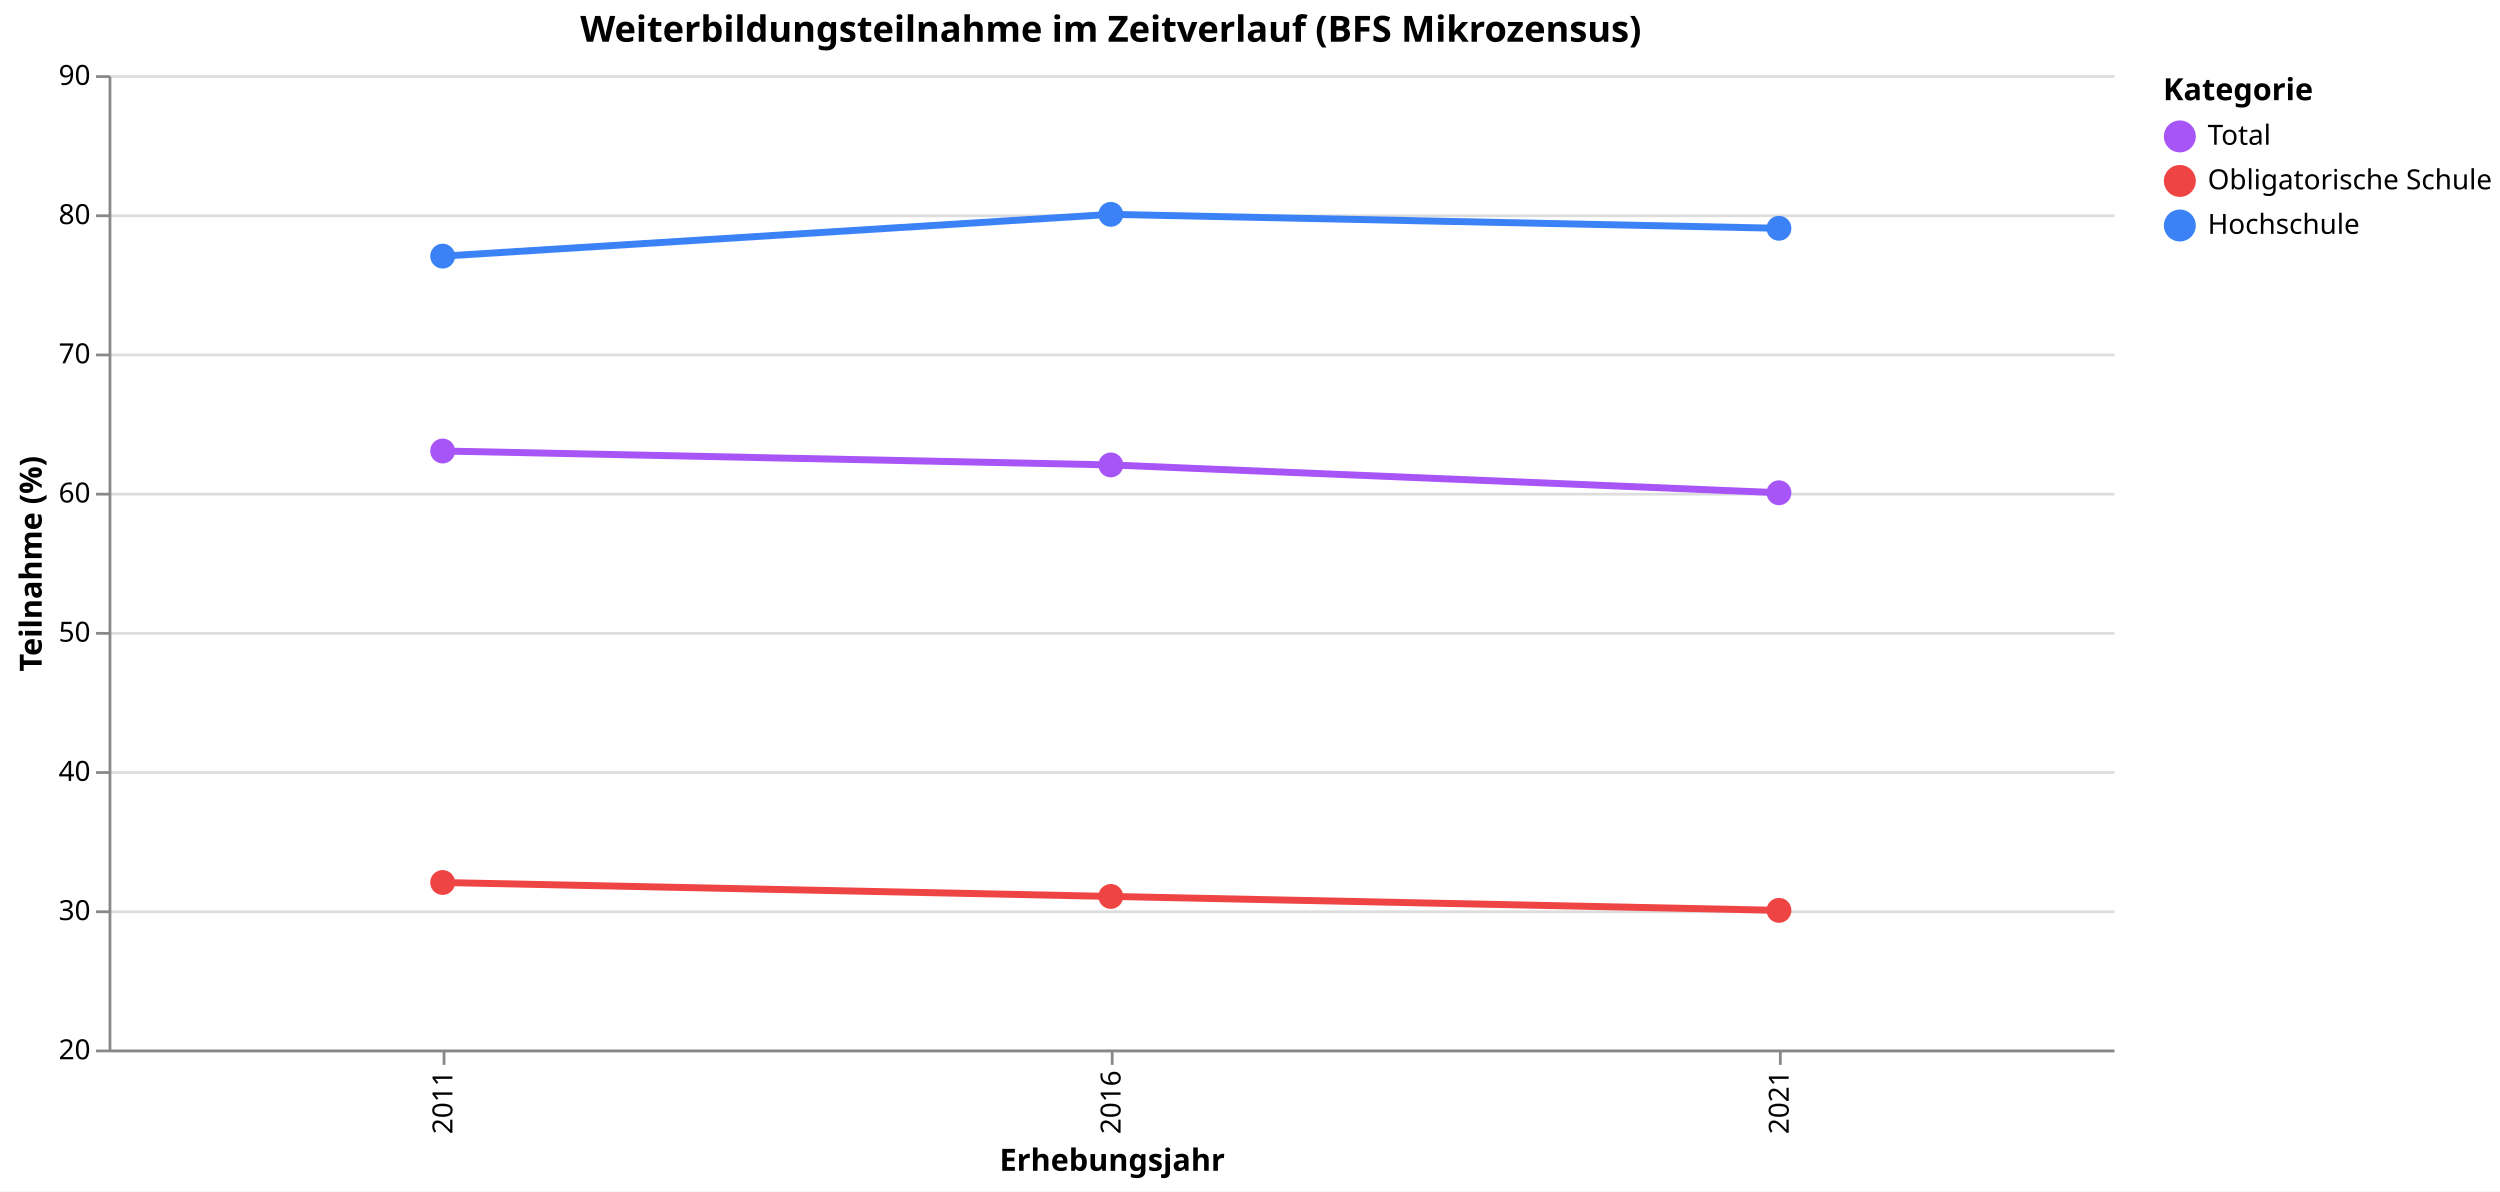
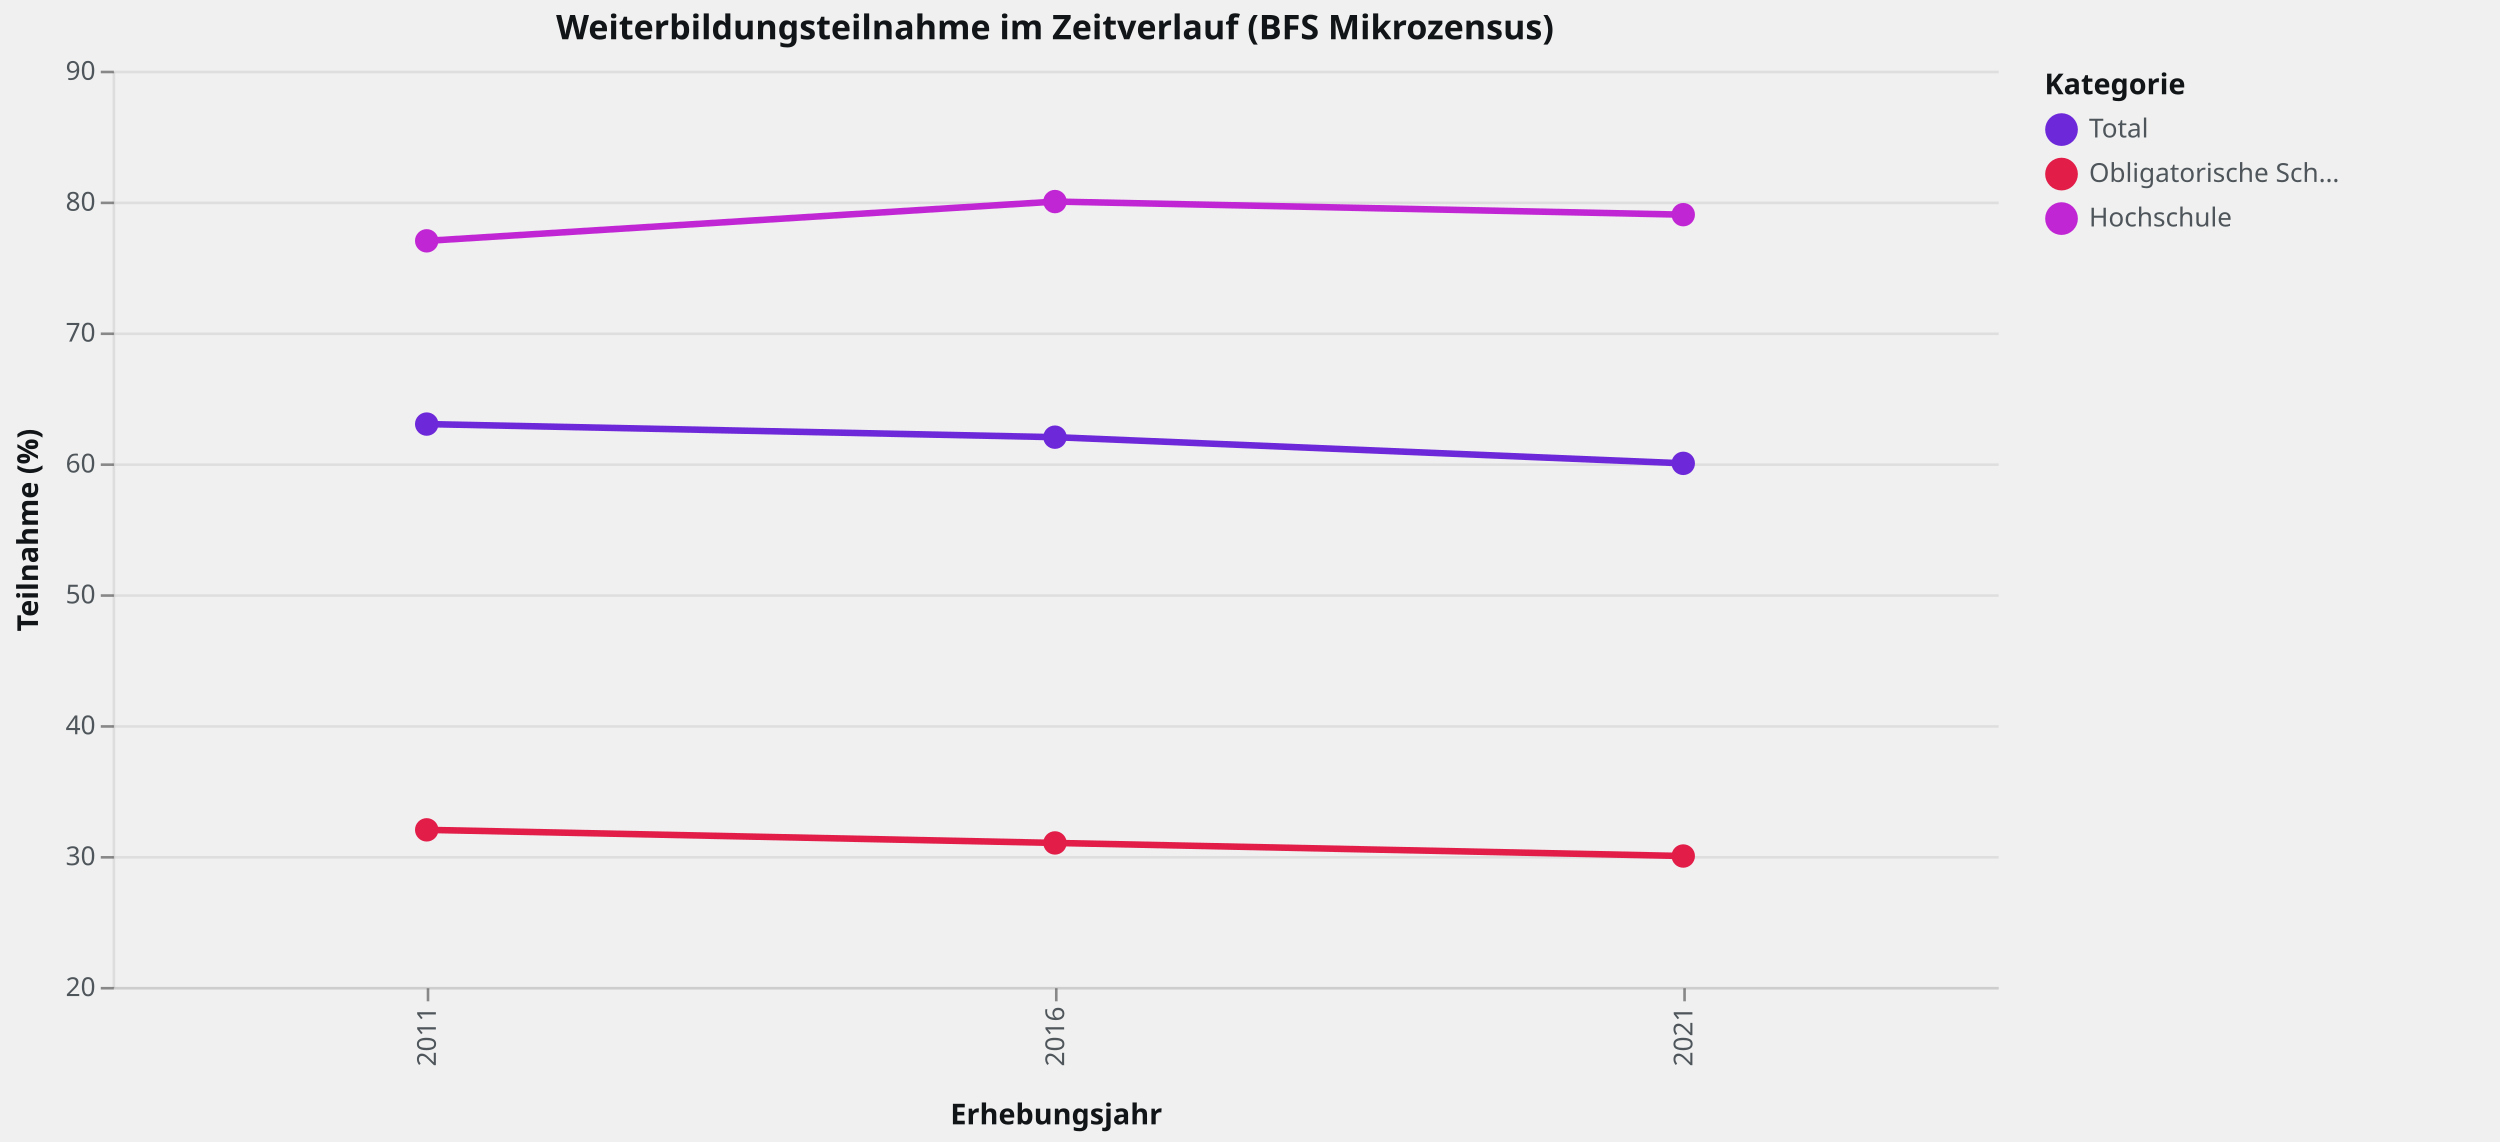
- <svg xmlns="http://www.w3.org/2000/svg" version="1.1" class="marks" width="898" height="428" viewBox="0 0 898 428">
-   <rect width="898" height="428" fill="white" />
-   <g fill="none" stroke-miterlimit="10" transform="translate(39,27)">
+ <svg xmlns="http://www.w3.org/2000/svg" version="1.1" class="marks" width="955" height="436" viewBox="0 0 955 436">
+   <g fill="none" stroke-miterlimit="10" transform="translate(43,27)">
    <g class="mark-group role-frame root" role="graphics-object" aria-roledescription="group mark container">
      <g transform="translate(0,0)">
        <path class="background" aria-hidden="true" d="M0.5,0.5h720v350h-720Z" />
        <g>
          <g class="mark-group role-axis" aria-hidden="true">
            <g transform="translate(0.5,0.5)">
              <path class="background" aria-hidden="true" d="M0,0h0v0h0Z" pointer-events="none" />
              <g>
                <g class="mark-rule role-axis-grid" pointer-events="none">
-                   <line transform="translate(0,350)" x2="720" y2="0" stroke="#ddd" stroke-width="1" opacity="1" />
-                   <line transform="translate(0,300)" x2="720" y2="0" stroke="#ddd" stroke-width="1" opacity="1" />
-                   <line transform="translate(0,250)" x2="720" y2="0" stroke="#ddd" stroke-width="1" opacity="1" />
-                   <line transform="translate(0,200)" x2="720" y2="0" stroke="#ddd" stroke-width="1" opacity="1" />
-                   <line transform="translate(0,150)" x2="720" y2="0" stroke="#ddd" stroke-width="1" opacity="1" />
-                   <line transform="translate(0,100)" x2="720" y2="0" stroke="#ddd" stroke-width="1" opacity="1" />
-                   <line transform="translate(0,50)" x2="720" y2="0" stroke="#ddd" stroke-width="1" opacity="1" />
-                   <line transform="translate(0,0)" x2="720" y2="0" stroke="#ddd" stroke-width="1" opacity="1" />
+                   <line transform="translate(0,350)" x2="720" y2="0" stroke="rgba(18,21,23,0.08)" stroke-width="1" opacity="1" />
+                   <line transform="translate(0,300)" x2="720" y2="0" stroke="rgba(18,21,23,0.08)" stroke-width="1" opacity="1" />
+                   <line transform="translate(0,250)" x2="720" y2="0" stroke="rgba(18,21,23,0.08)" stroke-width="1" opacity="1" />
+                   <line transform="translate(0,200)" x2="720" y2="0" stroke="rgba(18,21,23,0.08)" stroke-width="1" opacity="1" />
+                   <line transform="translate(0,150)" x2="720" y2="0" stroke="rgba(18,21,23,0.08)" stroke-width="1" opacity="1" />
+                   <line transform="translate(0,100)" x2="720" y2="0" stroke="rgba(18,21,23,0.08)" stroke-width="1" opacity="1" />
+                   <line transform="translate(0,50)" x2="720" y2="0" stroke="rgba(18,21,23,0.08)" stroke-width="1" opacity="1" />
+                   <line transform="translate(0,0)" x2="720" y2="0" stroke="rgba(18,21,23,0.08)" stroke-width="1" opacity="1" />
                </g>
              </g>
              <path class="foreground" aria-hidden="true" d="" pointer-events="none" display="none" />
            </g>
          </g>
          <g class="mark-group role-axis" role="graphics-symbol" aria-roledescription="axis" aria-label="X-axis titled 'Erhebungsjahr' for a discrete scale with 3 values: 2011, 2016, 2021">
            <g transform="translate(0.5,350.5)">
              <path class="background" aria-hidden="true" d="M0,0h0v0h0Z" pointer-events="none" />
              <g>
                <g class="mark-rule role-axis-tick" pointer-events="none">
                  <line transform="translate(120,0)" x2="0" y2="5" stroke="#888" stroke-width="1" opacity="1" />
                  <line transform="translate(360,0)" x2="0" y2="5" stroke="#888" stroke-width="1" opacity="1" />
                  <line transform="translate(600,0)" x2="0" y2="5" stroke="#888" stroke-width="1" opacity="1" />
                </g>
                <g class="mark-text role-axis-label" pointer-events="none">
-                   <text text-anchor="end" transform="translate(120,7) rotate(270) translate(0,3)" font-family="Switzer, system-ui, sans-serif" font-size="10px" fill="#000" opacity="1">2011</text>
-                   <text text-anchor="end" transform="translate(360,7) rotate(270) translate(0,3)" font-family="Switzer, system-ui, sans-serif" font-size="10px" fill="#000" opacity="1">2016</text>
-                   <text text-anchor="end" transform="translate(600,7) rotate(270) translate(0,3)" font-family="Switzer, system-ui, sans-serif" font-size="10px" fill="#000" opacity="1">2021</text>
+                   <text text-anchor="end" transform="translate(120,7) rotate(270) translate(0,3)" font-family="Switzer, system-ui, sans-serif" font-size="10px" fill="#4f565b" opacity="1">2011</text>
+                   <text text-anchor="end" transform="translate(360,7) rotate(270) translate(0,3)" font-family="Switzer, system-ui, sans-serif" font-size="10px" fill="#4f565b" opacity="1">2016</text>
+                   <text text-anchor="end" transform="translate(600,7) rotate(270) translate(0,3)" font-family="Switzer, system-ui, sans-serif" font-size="10px" fill="#4f565b" opacity="1">2021</text>
                </g>
                <g class="mark-rule role-axis-domain" pointer-events="none">
-                   <line transform="translate(0,0)" x2="720" y2="0" stroke="#888" stroke-width="1" opacity="1" />
+                   <line transform="translate(0,0)" x2="720" y2="0" stroke="rgba(0,0,0,0.08)" stroke-width="1" opacity="1" />
                </g>
                <g class="mark-text role-axis-title" pointer-events="none">
-                   <text text-anchor="middle" transform="translate(360,43.04)" font-family="Switzer, system-ui, sans-serif" font-size="11px" font-weight="bold" fill="#000" opacity="1">Erhebungsjahr</text>
+                   <text text-anchor="middle" transform="translate(360,52)" font-family="Switzer, system-ui, sans-serif" font-size="11px" font-weight="bold" fill="#121517" opacity="1">Erhebungsjahr</text>
                </g>
              </g>
              <path class="foreground" aria-hidden="true" d="" pointer-events="none" display="none" />
            </g>
          </g>
          <g class="mark-group role-axis" role="graphics-symbol" aria-roledescription="axis" aria-label="Y-axis titled 'Teilnahme (%)' for a linear scale with values from 20 to 90">
            <g transform="translate(0.5,0.5)">
              <path class="background" aria-hidden="true" d="M0,0h0v0h0Z" pointer-events="none" />
              <g>
                <g class="mark-rule role-axis-tick" pointer-events="none">
                  <line transform="translate(0,350)" x2="-5" y2="0" stroke="#888" stroke-width="1" opacity="1" />
                  <line transform="translate(0,300)" x2="-5" y2="0" stroke="#888" stroke-width="1" opacity="1" />
                  <line transform="translate(0,250)" x2="-5" y2="0" stroke="#888" stroke-width="1" opacity="1" />
                  <line transform="translate(0,200)" x2="-5" y2="0" stroke="#888" stroke-width="1" opacity="1" />
                  <line transform="translate(0,150)" x2="-5" y2="0" stroke="#888" stroke-width="1" opacity="1" />
                  <line transform="translate(0,100)" x2="-5" y2="0" stroke="#888" stroke-width="1" opacity="1" />
                  <line transform="translate(0,50)" x2="-5" y2="0" stroke="#888" stroke-width="1" opacity="1" />
                  <line transform="translate(0,0)" x2="-5" y2="0" stroke="#888" stroke-width="1" opacity="1" />
                </g>
                <g class="mark-text role-axis-label" pointer-events="none">
-                   <text text-anchor="end" transform="translate(-7,353)" font-family="Switzer, system-ui, sans-serif" font-size="10px" fill="#000" opacity="1">20</text>
-                   <text text-anchor="end" transform="translate(-7,303)" font-family="Switzer, system-ui, sans-serif" font-size="10px" fill="#000" opacity="1">30</text>
-                   <text text-anchor="end" transform="translate(-7,253)" font-family="Switzer, system-ui, sans-serif" font-size="10px" fill="#000" opacity="1">40</text>
-                   <text text-anchor="end" transform="translate(-7,203)" font-family="Switzer, system-ui, sans-serif" font-size="10px" fill="#000" opacity="1">50</text>
-                   <text text-anchor="end" transform="translate(-7,153)" font-family="Switzer, system-ui, sans-serif" font-size="10px" fill="#000" opacity="1">60</text>
-                   <text text-anchor="end" transform="translate(-7,103)" font-family="Switzer, system-ui, sans-serif" font-size="10px" fill="#000" opacity="1">70</text>
-                   <text text-anchor="end" transform="translate(-7,53)" font-family="Switzer, system-ui, sans-serif" font-size="10px" fill="#000" opacity="1">80</text>
-                   <text text-anchor="end" transform="translate(-7,3)" font-family="Switzer, system-ui, sans-serif" font-size="10px" fill="#000" opacity="1">90</text>
+                   <text text-anchor="end" transform="translate(-7,353)" font-family="Switzer, system-ui, sans-serif" font-size="10px" fill="#4f565b" opacity="1">20</text>
+                   <text text-anchor="end" transform="translate(-7,303)" font-family="Switzer, system-ui, sans-serif" font-size="10px" fill="#4f565b" opacity="1">30</text>
+                   <text text-anchor="end" transform="translate(-7,253)" font-family="Switzer, system-ui, sans-serif" font-size="10px" fill="#4f565b" opacity="1">40</text>
+                   <text text-anchor="end" transform="translate(-7,203)" font-family="Switzer, system-ui, sans-serif" font-size="10px" fill="#4f565b" opacity="1">50</text>
+                   <text text-anchor="end" transform="translate(-7,153)" font-family="Switzer, system-ui, sans-serif" font-size="10px" fill="#4f565b" opacity="1">60</text>
+                   <text text-anchor="end" transform="translate(-7,103)" font-family="Switzer, system-ui, sans-serif" font-size="10px" fill="#4f565b" opacity="1">70</text>
+                   <text text-anchor="end" transform="translate(-7,53)" font-family="Switzer, system-ui, sans-serif" font-size="10px" fill="#4f565b" opacity="1">80</text>
+                   <text text-anchor="end" transform="translate(-7,3)" font-family="Switzer, system-ui, sans-serif" font-size="10px" fill="#4f565b" opacity="1">90</text>
                </g>
                <g class="mark-rule role-axis-domain" pointer-events="none">
-                   <line transform="translate(0,350)" x2="0" y2="-350" stroke="#888" stroke-width="1" opacity="1" />
+                   <line transform="translate(0,350)" x2="0" y2="-350" stroke="rgba(0,0,0,0.08)" stroke-width="1" opacity="1" />
                </g>
                <g class="mark-text role-axis-title" pointer-events="none">
-                   <text text-anchor="middle" transform="translate(-22.52,175) rotate(-90) translate(0,-2)" font-family="Switzer, system-ui, sans-serif" font-size="11px" font-weight="bold" fill="#000" opacity="1">Teilnahme (%)</text>
+                   <text text-anchor="middle" transform="translate(-27,175) rotate(-90) translate(0,-2)" font-family="Switzer, system-ui, sans-serif" font-size="11px" font-weight="bold" fill="#121517" opacity="1">Teilnahme (%)</text>
                </g>
              </g>
              <path class="foreground" aria-hidden="true" d="" pointer-events="none" display="none" />
            </g>
          </g>
          <g class="mark-group role-scope layer_0_pathgroup" role="graphics-object" aria-roledescription="group mark container">
            <g transform="translate(0,0)">
              <path class="background" aria-hidden="true" d="M0,0h720v350h-720Z" />
              <g>
                <g class="mark-line role-mark layer_0_marks" role="graphics-object" aria-roledescription="line mark container">
-                   <path aria-label="Erhebungsjahr: 2011; Teilnahme (%): 63; Kategorie: Total" role="graphics-symbol" aria-roledescription="line mark" d="M120,135L360,140L600,150" stroke="#a855f7" stroke-width="2.5" />
+                   <path aria-label="Erhebungsjahr: 2011; Teilnahme (%): 63; Kategorie: Total" role="graphics-symbol" aria-roledescription="line mark" d="M120,135L360,140L600,150" stroke="#6d28d9" stroke-width="2.5" />
                </g>
              </g>
              <path class="foreground" aria-hidden="true" d="" display="none" />
            </g>
            <g transform="translate(0,0)">
              <path class="background" aria-hidden="true" d="M0,0h720v350h-720Z" />
              <g>
                <g class="mark-line role-mark layer_0_marks" role="graphics-object" aria-roledescription="line mark container">
-                   <path aria-label="Erhebungsjahr: 2011; Teilnahme (%): 32; Kategorie: Obligatorische Schule" role="graphics-symbol" aria-roledescription="line mark" d="M120,290L360,295L600,300" stroke="#ef4444" stroke-width="2.5" />
+                   <path aria-label="Erhebungsjahr: 2011; Teilnahme (%): 32; Kategorie: Obligatorische Schule" role="graphics-symbol" aria-roledescription="line mark" d="M120,290L360,295L600,300" stroke="#e11d48" stroke-width="2.5" />
                </g>
              </g>
              <path class="foreground" aria-hidden="true" d="" display="none" />
            </g>
            <g transform="translate(0,0)">
              <path class="background" aria-hidden="true" d="M0,0h720v350h-720Z" />
              <g>
                <g class="mark-line role-mark layer_0_marks" role="graphics-object" aria-roledescription="line mark container">
-                   <path aria-label="Erhebungsjahr: 2011; Teilnahme (%): 77; Kategorie: Hochschule" role="graphics-symbol" aria-roledescription="line mark" d="M120,65L360,50L600,55" stroke="#3b82f6" stroke-width="2.5" />
+                   <path aria-label="Erhebungsjahr: 2011; Teilnahme (%): 77; Kategorie: Hochschule" role="graphics-symbol" aria-roledescription="line mark" d="M120,65L360,50L600,55" stroke="#c026d3" stroke-width="2.5" />
                </g>
              </g>
              <path class="foreground" aria-hidden="true" d="" display="none" />
            </g>
          </g>
          <g class="mark-symbol role-mark layer_1_marks" role="graphics-object" aria-roledescription="symbol mark container">
-             <path aria-label="Erhebungsjahr: 2011; Teilnahme (%): 63; Kategorie: Total" role="graphics-symbol" aria-roledescription="point" transform="translate(120,135)" d="M4.472,0A4.472,4.472,0,1,1,-4.472,0A4.472,4.472,0,1,1,4.472,0" fill="#a855f7" stroke-width="2" opacity="1" />
-             <path aria-label="Erhebungsjahr: 2016; Teilnahme (%): 62; Kategorie: Total" role="graphics-symbol" aria-roledescription="point" transform="translate(360,140)" d="M4.472,0A4.472,4.472,0,1,1,-4.472,0A4.472,4.472,0,1,1,4.472,0" fill="#a855f7" stroke-width="2" opacity="1" />
-             <path aria-label="Erhebungsjahr: 2021; Teilnahme (%): 60; Kategorie: Total" role="graphics-symbol" aria-roledescription="point" transform="translate(600,150)" d="M4.472,0A4.472,4.472,0,1,1,-4.472,0A4.472,4.472,0,1,1,4.472,0" fill="#a855f7" stroke-width="2" opacity="1" />
-             <path aria-label="Erhebungsjahr: 2011; Teilnahme (%): 32; Kategorie: Obligatorische Schule" role="graphics-symbol" aria-roledescription="point" transform="translate(120,290)" d="M4.472,0A4.472,4.472,0,1,1,-4.472,0A4.472,4.472,0,1,1,4.472,0" fill="#ef4444" stroke-width="2" opacity="1" />
-             <path aria-label="Erhebungsjahr: 2016; Teilnahme (%): 31; Kategorie: Obligatorische Schule" role="graphics-symbol" aria-roledescription="point" transform="translate(360,295)" d="M4.472,0A4.472,4.472,0,1,1,-4.472,0A4.472,4.472,0,1,1,4.472,0" fill="#ef4444" stroke-width="2" opacity="1" />
-             <path aria-label="Erhebungsjahr: 2021; Teilnahme (%): 30; Kategorie: Obligatorische Schule" role="graphics-symbol" aria-roledescription="point" transform="translate(600,300)" d="M4.472,0A4.472,4.472,0,1,1,-4.472,0A4.472,4.472,0,1,1,4.472,0" fill="#ef4444" stroke-width="2" opacity="1" />
-             <path aria-label="Erhebungsjahr: 2011; Teilnahme (%): 77; Kategorie: Hochschule" role="graphics-symbol" aria-roledescription="point" transform="translate(120,65)" d="M4.472,0A4.472,4.472,0,1,1,-4.472,0A4.472,4.472,0,1,1,4.472,0" fill="#3b82f6" stroke-width="2" opacity="1" />
-             <path aria-label="Erhebungsjahr: 2016; Teilnahme (%): 80; Kategorie: Hochschule" role="graphics-symbol" aria-roledescription="point" transform="translate(360,50)" d="M4.472,0A4.472,4.472,0,1,1,-4.472,0A4.472,4.472,0,1,1,4.472,0" fill="#3b82f6" stroke-width="2" opacity="1" />
-             <path aria-label="Erhebungsjahr: 2021; Teilnahme (%): 79; Kategorie: Hochschule" role="graphics-symbol" aria-roledescription="point" transform="translate(600,55)" d="M4.472,0A4.472,4.472,0,1,1,-4.472,0A4.472,4.472,0,1,1,4.472,0" fill="#3b82f6" stroke-width="2" opacity="1" />
+             <path aria-label="Erhebungsjahr: 2011; Teilnahme (%): 63; Kategorie: Total" role="graphics-symbol" aria-roledescription="point" transform="translate(120,135)" d="M4.472,0A4.472,4.472,0,1,1,-4.472,0A4.472,4.472,0,1,1,4.472,0" fill="#6d28d9" stroke-width="2" opacity="1" />
+             <path aria-label="Erhebungsjahr: 2016; Teilnahme (%): 62; Kategorie: Total" role="graphics-symbol" aria-roledescription="point" transform="translate(360,140)" d="M4.472,0A4.472,4.472,0,1,1,-4.472,0A4.472,4.472,0,1,1,4.472,0" fill="#6d28d9" stroke-width="2" opacity="1" />
+             <path aria-label="Erhebungsjahr: 2021; Teilnahme (%): 60; Kategorie: Total" role="graphics-symbol" aria-roledescription="point" transform="translate(600,150)" d="M4.472,0A4.472,4.472,0,1,1,-4.472,0A4.472,4.472,0,1,1,4.472,0" fill="#6d28d9" stroke-width="2" opacity="1" />
+             <path aria-label="Erhebungsjahr: 2011; Teilnahme (%): 32; Kategorie: Obligatorische Schule" role="graphics-symbol" aria-roledescription="point" transform="translate(120,290)" d="M4.472,0A4.472,4.472,0,1,1,-4.472,0A4.472,4.472,0,1,1,4.472,0" fill="#e11d48" stroke-width="2" opacity="1" />
+             <path aria-label="Erhebungsjahr: 2016; Teilnahme (%): 31; Kategorie: Obligatorische Schule" role="graphics-symbol" aria-roledescription="point" transform="translate(360,295)" d="M4.472,0A4.472,4.472,0,1,1,-4.472,0A4.472,4.472,0,1,1,4.472,0" fill="#e11d48" stroke-width="2" opacity="1" />
+             <path aria-label="Erhebungsjahr: 2021; Teilnahme (%): 30; Kategorie: Obligatorische Schule" role="graphics-symbol" aria-roledescription="point" transform="translate(600,300)" d="M4.472,0A4.472,4.472,0,1,1,-4.472,0A4.472,4.472,0,1,1,4.472,0" fill="#e11d48" stroke-width="2" opacity="1" />
+             <path aria-label="Erhebungsjahr: 2011; Teilnahme (%): 77; Kategorie: Hochschule" role="graphics-symbol" aria-roledescription="point" transform="translate(120,65)" d="M4.472,0A4.472,4.472,0,1,1,-4.472,0A4.472,4.472,0,1,1,4.472,0" fill="#c026d3" stroke-width="2" opacity="1" />
+             <path aria-label="Erhebungsjahr: 2016; Teilnahme (%): 80; Kategorie: Hochschule" role="graphics-symbol" aria-roledescription="point" transform="translate(360,50)" d="M4.472,0A4.472,4.472,0,1,1,-4.472,0A4.472,4.472,0,1,1,4.472,0" fill="#c026d3" stroke-width="2" opacity="1" />
+             <path aria-label="Erhebungsjahr: 2021; Teilnahme (%): 79; Kategorie: Hochschule" role="graphics-symbol" aria-roledescription="point" transform="translate(600,55)" d="M4.472,0A4.472,4.472,0,1,1,-4.472,0A4.472,4.472,0,1,1,4.472,0" fill="#c026d3" stroke-width="2" opacity="1" />
          </g>
          <g class="mark-group role-legend" role="graphics-symbol" aria-roledescription="legend" aria-label="Symbol legend titled 'Kategorie' for fill color and stroke color with 3 values: Total, Obligatorische Schule, Hochschule">
            <g transform="translate(738,0)">
-               <path class="background" aria-hidden="true" d="M0,0h116v61h-116Z" pointer-events="none" />
+               <path class="background" aria-hidden="true" d="M0,0h169v64h-169Z" pointer-events="none" />
              <g>
                <g class="mark-group role-legend-entry">
                  <g transform="translate(0,16)">
                    <path class="background" aria-hidden="true" d="M0,0h0v0h0Z" pointer-events="none" />
                    <g>
                      <g class="mark-group role-scope" role="graphics-object" aria-roledescription="group mark container">
                        <g transform="translate(0,0)">
-                           <path class="background" aria-hidden="true" d="M0,0h115.07v12.5h-115.07Z" pointer-events="none" opacity="1" />
+                           <path class="background" aria-hidden="true" d="M0,0h169v14h-169Z" pointer-events="none" opacity="1" />
                          <g>
                            <g class="mark-symbol role-legend-symbol" pointer-events="none">
-                               <path transform="translate(6,6)" d="M5,0A5,5,0,1,1,-5,0A5,5,0,1,1,5,0" fill="#a855f7" stroke="#a855f7" stroke-width="1.5" opacity="1" />
+                               <path transform="translate(6.5,6.5)" d="M5,0A5,5,0,1,1,-5,0A5,5,0,1,1,5,0" fill="#6d28d9" stroke="#6d28d9" stroke-width="2.5" opacity="1" />
                            </g>
                            <g class="mark-text role-legend-label" pointer-events="none">
-                               <text text-anchor="start" transform="translate(16,9)" font-family="Switzer, system-ui, sans-serif" font-size="10px" fill="#000" opacity="1">Total</text>
+                               <text text-anchor="start" transform="translate(17,9.5)" font-family="Switzer, system-ui, sans-serif" font-size="10px" fill="#4f565b" opacity="1">Total</text>
                            </g>
                          </g>
                          <path class="foreground" aria-hidden="true" d="" pointer-events="none" display="none" />
                        </g>
-                         <g transform="translate(0,16)">
-                           <path class="background" aria-hidden="true" d="M0,0h115.07v12.5h-115.07Z" pointer-events="none" opacity="1" />
+                         <g transform="translate(0,17)">
+                           <path class="background" aria-hidden="true" d="M0,0h169v14h-169Z" pointer-events="none" opacity="1" />
                          <g>
                            <g class="mark-symbol role-legend-symbol" pointer-events="none">
-                               <path transform="translate(6,6)" d="M5,0A5,5,0,1,1,-5,0A5,5,0,1,1,5,0" fill="#ef4444" stroke="#ef4444" stroke-width="1.5" opacity="1" />
+                               <path transform="translate(6.5,6.5)" d="M5,0A5,5,0,1,1,-5,0A5,5,0,1,1,5,0" fill="#e11d48" stroke="#e11d48" stroke-width="2.5" opacity="1" />
                            </g>
                            <g class="mark-text role-legend-label" pointer-events="none">
-                               <text text-anchor="start" transform="translate(16,9)" font-family="Switzer, system-ui, sans-serif" font-size="10px" fill="#000" opacity="1">Obligatorische Schule</text>
+                               <text text-anchor="start" transform="translate(17,9.5)" font-family="Switzer, system-ui, sans-serif" font-size="10px" fill="#4f565b" opacity="1">Obligatorische Sch…</text>
                            </g>
                          </g>
                          <path class="foreground" aria-hidden="true" d="" pointer-events="none" display="none" />
                        </g>
-                         <g transform="translate(0,32)">
-                           <path class="background" aria-hidden="true" d="M0,0h115.07v12.5h-115.07Z" pointer-events="none" opacity="1" />
+                         <g transform="translate(0,34)">
+                           <path class="background" aria-hidden="true" d="M0,0h169v14h-169Z" pointer-events="none" opacity="1" />
                          <g>
                            <g class="mark-symbol role-legend-symbol" pointer-events="none">
-                               <path transform="translate(6,6)" d="M5,0A5,5,0,1,1,-5,0A5,5,0,1,1,5,0" fill="#3b82f6" stroke="#3b82f6" stroke-width="1.5" opacity="1" />
+                               <path transform="translate(6.5,6.5)" d="M5,0A5,5,0,1,1,-5,0A5,5,0,1,1,5,0" fill="#c026d3" stroke="#c026d3" stroke-width="2.5" opacity="1" />
                            </g>
                            <g class="mark-text role-legend-label" pointer-events="none">
-                               <text text-anchor="start" transform="translate(16,9)" font-family="Switzer, system-ui, sans-serif" font-size="10px" fill="#000" opacity="1">Hochschule</text>
+                               <text text-anchor="start" transform="translate(17,9.5)" font-family="Switzer, system-ui, sans-serif" font-size="10px" fill="#4f565b" opacity="1">Hochschule</text>
                            </g>
                          </g>
                          <path class="foreground" aria-hidden="true" d="" pointer-events="none" display="none" />
                        </g>
                      </g>
                    </g>
                    <path class="foreground" aria-hidden="true" d="" pointer-events="none" display="none" />
                  </g>
                </g>
                <g class="mark-text role-legend-title" pointer-events="none">
-                   <text text-anchor="start" transform="translate(0,9)" font-family="Switzer, system-ui, sans-serif" font-size="11px" font-weight="bold" fill="#000" opacity="1">Kategorie</text>
+                   <text text-anchor="start" transform="translate(0,9)" font-family="Switzer, system-ui, sans-serif" font-size="11px" font-weight="bold" fill="#121517" opacity="1">Kategorie</text>
                </g>
              </g>
              <path class="foreground" aria-hidden="true" d="" pointer-events="none" display="none" />
            </g>
          </g>
          <g class="mark-group role-title">
            <g transform="translate(360,-22)">
              <path class="background" aria-hidden="true" d="M0,0h0v0h0Z" pointer-events="none" />
              <g>
                <g class="mark-text role-title-text" role="graphics-symbol" aria-roledescription="title" aria-label="Title text 'Weiterbildungsteilnahme im Zeitverlauf (BFS Mikrozensus)'" pointer-events="none">
-                   <text text-anchor="middle" transform="translate(0,10)" font-family="Switzer, system-ui, sans-serif" font-size="13px" font-weight="bold" fill="#000" opacity="1">Weiterbildungsteilnahme im Zeitverlauf (BFS Mikrozensus)</text>
+                   <text text-anchor="middle" transform="translate(0,10)" font-family="Switzer, system-ui, sans-serif" font-size="13px" font-weight="bold" fill="#121517" opacity="1">Weiterbildungsteilnahme im Zeitverlauf (BFS Mikrozensus)</text>
                </g>
              </g>
              <path class="foreground" aria-hidden="true" d="" pointer-events="none" display="none" />
            </g>
          </g>
        </g>
        <path class="foreground" aria-hidden="true" d="" display="none" />
      </g>
    </g>
  </g>
</svg>
